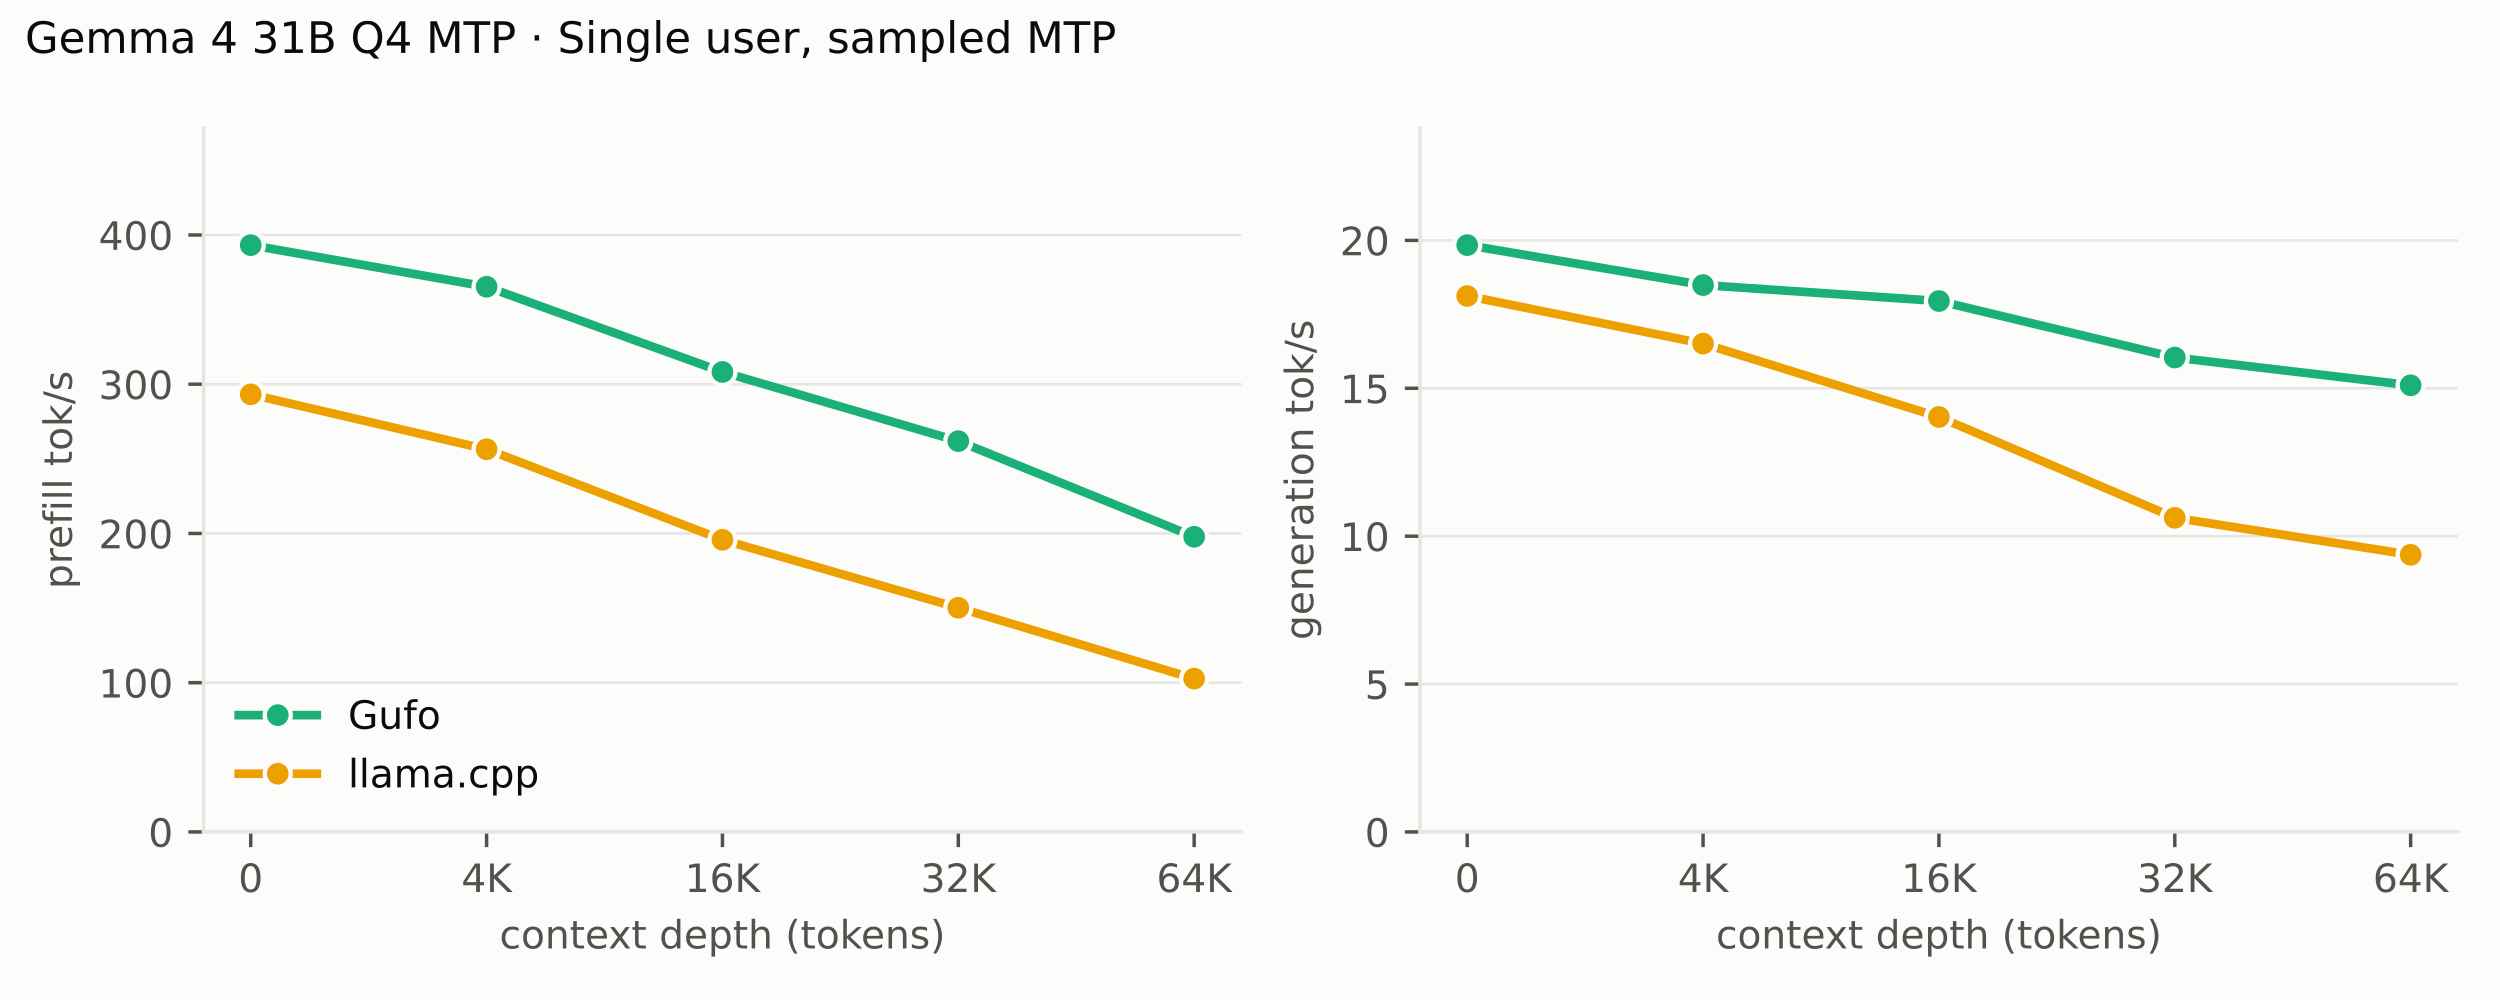
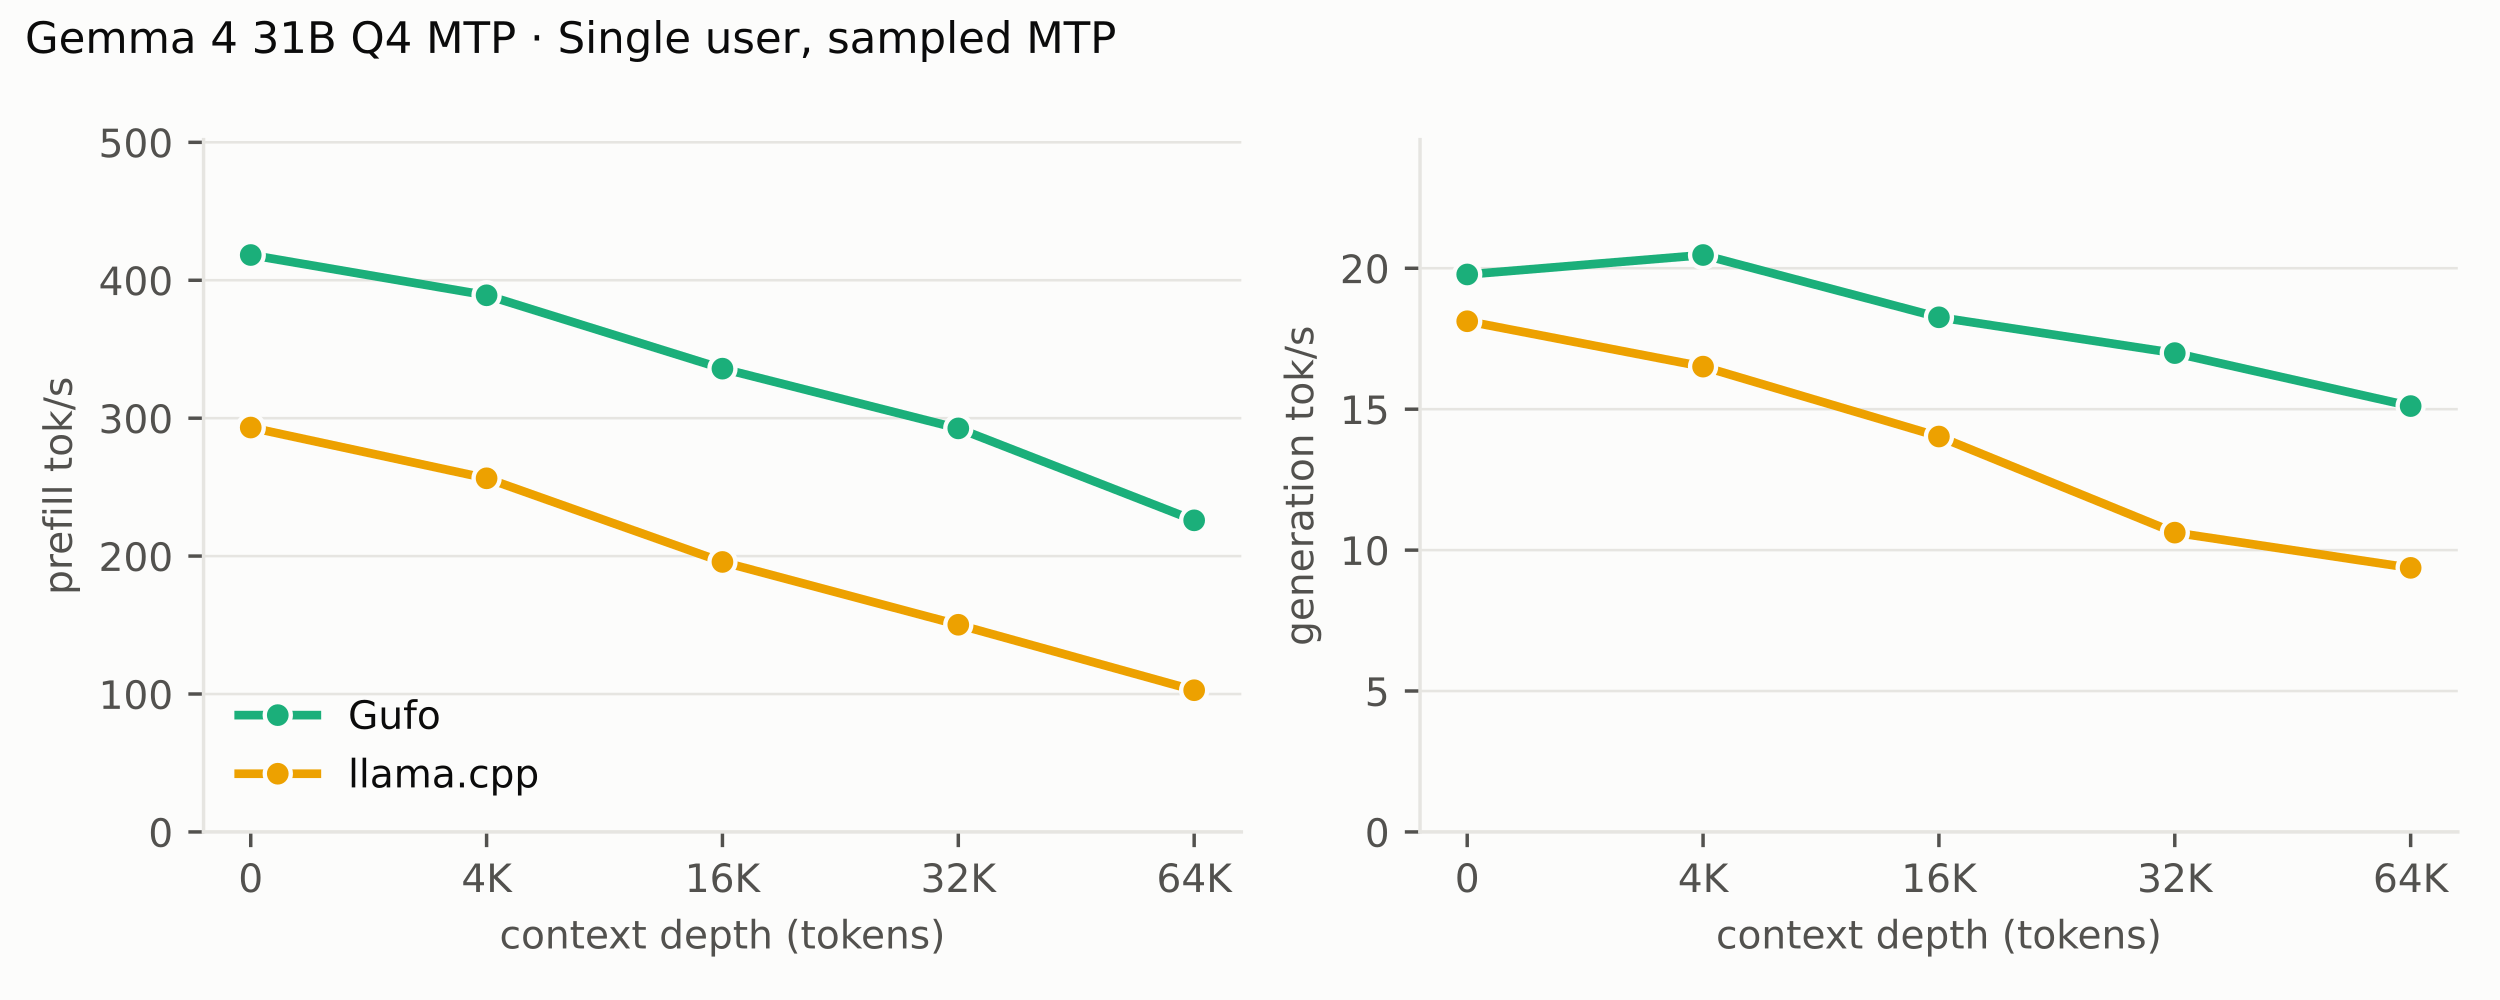
<svg xmlns="http://www.w3.org/2000/svg" xmlns:xlink="http://www.w3.org/1999/xlink" width="576pt" height="230.4pt" viewBox="0 0 576 230.4" version="1.1">
  <defs>
    <style type="text/css">*{stroke-linejoin: round; stroke-linecap: butt}</style>
  </defs>
  <g id="figure_1">
    <g id="patch_1">
      <path d="M 0 230.4 L 576 230.4 L 576 0 L 0 0 z " style="fill: #fcfcfb" />
    </g>
    <g id="axes_1">
      <g id="patch_2">
-         <path d="M 46.899 191.679 L 286.003 191.679 L 286.003 29.441 L 46.899 29.441 z " style="fill: #fcfcfb" />
+         <path d="M 46.899 191.679 L 286.003 191.679 L 286.003 32.171 L 46.899 32.171 z " style="fill: #fcfcfb" />
      </g>
      <g id="matplotlib.axis_1">
        <g id="xtick_1">
          <g id="line2d_1">
            <defs>
              <path id="m1ebf051f68" d="M 0 0 L 0 3.5 " style="stroke: #52514e; stroke-width: 0.8" />
            </defs>
            <g>
              <use xlink:href="#m1ebf051f68" x="57.768" y="191.679" style="fill: #52514e; stroke: #52514e; stroke-width: 0.8" />
            </g>
          </g>
          <g id="text_1">
            <text style="font-size: 9px; font-family: 'DejaVu Sans', 'Bitstream Vera Sans', 'Computer Modern Sans Serif', 'Lucida Grande', 'Verdana', 'Geneva', 'Lucid', 'Arial', 'Helvetica', 'Avant Garde', sans-serif; text-anchor: middle; fill: #52514e" x="57.768" y="205.517" transform="rotate(-0 57.7678 205.5172)">0</text>
          </g>
        </g>
        <g id="xtick_2">
          <g id="line2d_2">
            <g>
              <use xlink:href="#m1ebf051f68" x="112.11" y="191.679" style="fill: #52514e; stroke: #52514e; stroke-width: 0.8" />
            </g>
          </g>
          <g id="text_2">
            <text style="font-size: 9px; font-family: 'DejaVu Sans', 'Bitstream Vera Sans', 'Computer Modern Sans Serif', 'Lucida Grande', 'Verdana', 'Geneva', 'Lucid', 'Arial', 'Helvetica', 'Avant Garde', sans-serif; text-anchor: middle; fill: #52514e" x="112.11" y="205.517" transform="rotate(-0 112.1095 205.5172)">4K</text>
          </g>
        </g>
        <g id="xtick_3">
          <g id="line2d_3">
            <g>
              <use xlink:href="#m1ebf051f68" x="166.451" y="191.679" style="fill: #52514e; stroke: #52514e; stroke-width: 0.8" />
            </g>
          </g>
          <g id="text_3">
            <text style="font-size: 9px; font-family: 'DejaVu Sans', 'Bitstream Vera Sans', 'Computer Modern Sans Serif', 'Lucida Grande', 'Verdana', 'Geneva', 'Lucid', 'Arial', 'Helvetica', 'Avant Garde', sans-serif; text-anchor: middle; fill: #52514e" x="166.451" y="205.517" transform="rotate(-0 166.4513 205.5172)">16K</text>
          </g>
        </g>
        <g id="xtick_4">
          <g id="line2d_4">
            <g>
              <use xlink:href="#m1ebf051f68" x="220.793" y="191.679" style="fill: #52514e; stroke: #52514e; stroke-width: 0.8" />
            </g>
          </g>
          <g id="text_4">
            <text style="font-size: 9px; font-family: 'DejaVu Sans', 'Bitstream Vera Sans', 'Computer Modern Sans Serif', 'Lucida Grande', 'Verdana', 'Geneva', 'Lucid', 'Arial', 'Helvetica', 'Avant Garde', sans-serif; text-anchor: middle; fill: #52514e" x="220.793" y="205.517" transform="rotate(-0 220.793 205.5172)">32K</text>
          </g>
        </g>
        <g id="xtick_5">
          <g id="line2d_5">
            <g>
              <use xlink:href="#m1ebf051f68" x="275.135" y="191.679" style="fill: #52514e; stroke: #52514e; stroke-width: 0.8" />
            </g>
          </g>
          <g id="text_5">
            <text style="font-size: 9px; font-family: 'DejaVu Sans', 'Bitstream Vera Sans', 'Computer Modern Sans Serif', 'Lucida Grande', 'Verdana', 'Geneva', 'Lucid', 'Arial', 'Helvetica', 'Avant Garde', sans-serif; text-anchor: middle; fill: #52514e" x="275.135" y="205.517" transform="rotate(-0 275.1348 205.5172)">64K</text>
          </g>
        </g>
        <g id="text_6">
          <text style="font-size: 9px; font-family: 'DejaVu Sans', 'Bitstream Vera Sans', 'Computer Modern Sans Serif', 'Lucida Grande', 'Verdana', 'Geneva', 'Lucid', 'Arial', 'Helvetica', 'Avant Garde', sans-serif; text-anchor: middle; fill: #52514e" x="166.451" y="218.518" transform="rotate(-0 166.4513 218.5179)">context depth (tokens)</text>
        </g>
      </g>
      <g id="matplotlib.axis_2">
        <g id="ytick_1">
          <g id="line2d_6">
-             <path d="M 46.899 191.679 L 286.003 191.679 " clip-path="url(#pf5ccb981f5)" style="fill: none; stroke: #e6e5e1; stroke-width: 0.6; stroke-linecap: square" />
+             <path d="M 46.899 191.679 L 286.003 191.679 " clip-path="url(#p202beeb99e)" style="fill: none; stroke: #e6e5e1; stroke-width: 0.6; stroke-linecap: square" />
          </g>
          <g id="line2d_7">
            <defs>
              <path id="m680e5b1e24" d="M 0 0 L -3.5 0 " style="stroke: #52514e; stroke-width: 0.8" />
            </defs>
            <g>
              <use xlink:href="#m680e5b1e24" x="46.899" y="191.679" style="fill: #52514e; stroke: #52514e; stroke-width: 0.8" />
            </g>
          </g>
          <g id="text_7">
            <text style="font-size: 9px; font-family: 'DejaVu Sans', 'Bitstream Vera Sans', 'Computer Modern Sans Serif', 'Lucida Grande', 'Verdana', 'Geneva', 'Lucid', 'Arial', 'Helvetica', 'Avant Garde', sans-serif; text-anchor: end; fill: #52514e" x="39.899" y="195.098" transform="rotate(-0 39.89945 195.0982)">0</text>
          </g>
        </g>
        <g id="ytick_2">
          <g id="line2d_8">
-             <path d="M 46.899 157.294 L 286.003 157.294 " clip-path="url(#pf5ccb981f5)" style="fill: none; stroke: #e6e5e1; stroke-width: 0.6; stroke-linecap: square" />
+             <path d="M 46.899 159.901 L 286.003 159.901 " clip-path="url(#p202beeb99e)" style="fill: none; stroke: #e6e5e1; stroke-width: 0.6; stroke-linecap: square" />
          </g>
          <g id="line2d_9">
            <g>
-               <use xlink:href="#m680e5b1e24" x="46.899" y="157.294" style="fill: #52514e; stroke: #52514e; stroke-width: 0.8" />
+               <use xlink:href="#m680e5b1e24" x="46.899" y="159.901" style="fill: #52514e; stroke: #52514e; stroke-width: 0.8" />
            </g>
          </g>
          <g id="text_8">
-             <text style="font-size: 9px; font-family: 'DejaVu Sans', 'Bitstream Vera Sans', 'Computer Modern Sans Serif', 'Lucida Grande', 'Verdana', 'Geneva', 'Lucid', 'Arial', 'Helvetica', 'Avant Garde', sans-serif; text-anchor: end; fill: #52514e" x="39.899" y="160.713" transform="rotate(-0 39.89945 160.7131)">100</text>
+             <text style="font-size: 9px; font-family: 'DejaVu Sans', 'Bitstream Vera Sans', 'Computer Modern Sans Serif', 'Lucida Grande', 'Verdana', 'Geneva', 'Lucid', 'Arial', 'Helvetica', 'Avant Garde', sans-serif; text-anchor: end; fill: #52514e" x="39.899" y="163.32" transform="rotate(-0 39.89945 163.3204)">100</text>
          </g>
        </g>
        <g id="ytick_3">
          <g id="line2d_10">
-             <path d="M 46.899 122.909 L 286.003 122.909 " clip-path="url(#pf5ccb981f5)" style="fill: none; stroke: #e6e5e1; stroke-width: 0.6; stroke-linecap: square" />
+             <path d="M 46.899 128.124 L 286.003 128.124 " clip-path="url(#p202beeb99e)" style="fill: none; stroke: #e6e5e1; stroke-width: 0.6; stroke-linecap: square" />
          </g>
          <g id="line2d_11">
            <g>
-               <use xlink:href="#m680e5b1e24" x="46.899" y="122.909" style="fill: #52514e; stroke: #52514e; stroke-width: 0.8" />
+               <use xlink:href="#m680e5b1e24" x="46.899" y="128.124" style="fill: #52514e; stroke: #52514e; stroke-width: 0.8" />
            </g>
          </g>
          <g id="text_9">
-             <text style="font-size: 9px; font-family: 'DejaVu Sans', 'Bitstream Vera Sans', 'Computer Modern Sans Serif', 'Lucida Grande', 'Verdana', 'Geneva', 'Lucid', 'Arial', 'Helvetica', 'Avant Garde', sans-serif; text-anchor: end; fill: #52514e" x="39.899" y="126.328" transform="rotate(-0 39.89945 126.328)">200</text>
+             <text style="font-size: 9px; font-family: 'DejaVu Sans', 'Bitstream Vera Sans', 'Computer Modern Sans Serif', 'Lucida Grande', 'Verdana', 'Geneva', 'Lucid', 'Arial', 'Helvetica', 'Avant Garde', sans-serif; text-anchor: end; fill: #52514e" x="39.899" y="131.543" transform="rotate(-0 39.89945 131.5426)">200</text>
          </g>
        </g>
        <g id="ytick_4">
          <g id="line2d_12">
-             <path d="M 46.899 88.524 L 286.003 88.524 " clip-path="url(#pf5ccb981f5)" style="fill: none; stroke: #e6e5e1; stroke-width: 0.6; stroke-linecap: square" />
+             <path d="M 46.899 96.346 L 286.003 96.346 " clip-path="url(#p202beeb99e)" style="fill: none; stroke: #e6e5e1; stroke-width: 0.6; stroke-linecap: square" />
          </g>
          <g id="line2d_13">
            <g>
-               <use xlink:href="#m680e5b1e24" x="46.899" y="88.524" style="fill: #52514e; stroke: #52514e; stroke-width: 0.8" />
+               <use xlink:href="#m680e5b1e24" x="46.899" y="96.346" style="fill: #52514e; stroke: #52514e; stroke-width: 0.8" />
            </g>
          </g>
          <g id="text_10">
-             <text style="font-size: 9px; font-family: 'DejaVu Sans', 'Bitstream Vera Sans', 'Computer Modern Sans Serif', 'Lucida Grande', 'Verdana', 'Geneva', 'Lucid', 'Arial', 'Helvetica', 'Avant Garde', sans-serif; text-anchor: end; fill: #52514e" x="39.899" y="91.943" transform="rotate(-0 39.89945 91.94295)">300</text>
+             <text style="font-size: 9px; font-family: 'DejaVu Sans', 'Bitstream Vera Sans', 'Computer Modern Sans Serif', 'Lucida Grande', 'Verdana', 'Geneva', 'Lucid', 'Arial', 'Helvetica', 'Avant Garde', sans-serif; text-anchor: end; fill: #52514e" x="39.899" y="99.765" transform="rotate(-0 39.89945 99.76482)">300</text>
          </g>
        </g>
        <g id="ytick_5">
          <g id="line2d_14">
-             <path d="M 46.899 54.139 L 286.003 54.139 " clip-path="url(#pf5ccb981f5)" style="fill: none; stroke: #e6e5e1; stroke-width: 0.6; stroke-linecap: square" />
+             <path d="M 46.899 64.568 L 286.003 64.568 " clip-path="url(#p202beeb99e)" style="fill: none; stroke: #e6e5e1; stroke-width: 0.6; stroke-linecap: square" />
          </g>
          <g id="line2d_15">
            <g>
-               <use xlink:href="#m680e5b1e24" x="46.899" y="54.139" style="fill: #52514e; stroke: #52514e; stroke-width: 0.8" />
+               <use xlink:href="#m680e5b1e24" x="46.899" y="64.568" style="fill: #52514e; stroke: #52514e; stroke-width: 0.8" />
            </g>
          </g>
          <g id="text_11">
-             <text style="font-size: 9px; font-family: 'DejaVu Sans', 'Bitstream Vera Sans', 'Computer Modern Sans Serif', 'Lucida Grande', 'Verdana', 'Geneva', 'Lucid', 'Arial', 'Helvetica', 'Avant Garde', sans-serif; text-anchor: end; fill: #52514e" x="39.899" y="57.558" transform="rotate(-0 39.89945 57.55785)">400</text>
-           </g>
-         </g>
-         <g id="text_12">
-           <text style="font-size: 9px; font-family: 'DejaVu Sans', 'Bitstream Vera Sans', 'Computer Modern Sans Serif', 'Lucida Grande', 'Verdana', 'Geneva', 'Lucid', 'Arial', 'Helvetica', 'Avant Garde', sans-serif; text-anchor: middle; fill: #52514e" x="16.559" y="110.56" transform="rotate(-90 16.55859 110.56)">prefill tok/s</text>
-         </g>
-       </g>
-       <g id="line2d_16">
-         <path d="M 57.768 56.481 L 112.11 66.067 L 166.451 85.698 L 220.793 101.642 L 275.135 123.676 " clip-path="url(#pf5ccb981f5)" style="fill: none; stroke: #1baf7a; stroke-width: 2; stroke-linecap: square" />
+             <text style="font-size: 9px; font-family: 'DejaVu Sans', 'Bitstream Vera Sans', 'Computer Modern Sans Serif', 'Lucida Grande', 'Verdana', 'Geneva', 'Lucid', 'Arial', 'Helvetica', 'Avant Garde', sans-serif; text-anchor: end; fill: #52514e" x="39.899" y="67.987" transform="rotate(-0 39.89945 67.98701)">400</text>
+           </g>
+         </g>
+         <g id="ytick_6">
+           <g id="line2d_16">
+             <path d="M 46.899 32.79 L 286.003 32.79 " clip-path="url(#p202beeb99e)" style="fill: none; stroke: #e6e5e1; stroke-width: 0.6; stroke-linecap: square" />
+           </g>
+           <g id="line2d_17">
+             <g>
+               <use xlink:href="#m680e5b1e24" x="46.899" y="32.79" style="fill: #52514e; stroke: #52514e; stroke-width: 0.8" />
+             </g>
+           </g>
+           <g id="text_12">
+             <text style="font-size: 9px; font-family: 'DejaVu Sans', 'Bitstream Vera Sans', 'Computer Modern Sans Serif', 'Lucida Grande', 'Verdana', 'Geneva', 'Lucid', 'Arial', 'Helvetica', 'Avant Garde', sans-serif; text-anchor: end; fill: #52514e" x="39.899" y="36.209" transform="rotate(-0 39.89945 36.2092)">500</text>
+           </g>
+         </g>
+         <g id="text_13">
+           <text style="font-size: 9px; font-family: 'DejaVu Sans', 'Bitstream Vera Sans', 'Computer Modern Sans Serif', 'Lucida Grande', 'Verdana', 'Geneva', 'Lucid', 'Arial', 'Helvetica', 'Avant Garde', sans-serif; text-anchor: middle; fill: #52514e" x="16.559" y="111.925" transform="rotate(-90 16.55859 111.9253)">prefill tok/s</text>
+         </g>
+       </g>
+       <g id="line2d_18">
+         <path d="M 57.768 58.756 L 112.11 68.035 L 166.451 84.938 L 220.793 98.701 L 275.135 119.884 " clip-path="url(#p202beeb99e)" style="fill: none; stroke: #1baf7a; stroke-width: 2; stroke-linecap: square" />
        <defs>
          <path id="m52f97da8ad" d="M 0 3 C 0.796 3 1.559 2.684 2.121 2.121 C 2.684 1.559 3 0.796 3 0 C 3 -0.796 2.684 -1.559 2.121 -2.121 C 1.559 -2.684 0.796 -3 0 -3 C -0.796 -3 -1.559 -2.684 -2.121 -2.121 C -2.684 -1.559 -3 -0.796 -3 0 C -3 0.796 -2.684 1.559 -2.121 2.121 C -1.559 2.684 -0.796 3 0 3 z " style="stroke: #fcfcfb" />
        </defs>
-         <g clip-path="url(#pf5ccb981f5)">
-           <use xlink:href="#m52f97da8ad" x="57.768" y="56.481" style="fill: #1baf7a; stroke: #fcfcfb" />
-           <use xlink:href="#m52f97da8ad" x="112.11" y="66.067" style="fill: #1baf7a; stroke: #fcfcfb" />
-           <use xlink:href="#m52f97da8ad" x="166.451" y="85.698" style="fill: #1baf7a; stroke: #fcfcfb" />
-           <use xlink:href="#m52f97da8ad" x="220.793" y="101.642" style="fill: #1baf7a; stroke: #fcfcfb" />
-           <use xlink:href="#m52f97da8ad" x="275.135" y="123.676" style="fill: #1baf7a; stroke: #fcfcfb" />
-         </g>
-       </g>
-       <g id="line2d_17">
-         <path d="M 57.768 90.859 L 112.11 103.516 L 166.451 124.37 L 220.793 140.029 L 275.135 156.349 " clip-path="url(#pf5ccb981f5)" style="fill: none; stroke: #eda100; stroke-width: 2; stroke-linecap: square" />
+         <g clip-path="url(#p202beeb99e)">
+           <use xlink:href="#m52f97da8ad" x="57.768" y="58.756" style="fill: #1baf7a; stroke: #fcfcfb" />
+           <use xlink:href="#m52f97da8ad" x="112.11" y="68.035" style="fill: #1baf7a; stroke: #fcfcfb" />
+           <use xlink:href="#m52f97da8ad" x="166.451" y="84.938" style="fill: #1baf7a; stroke: #fcfcfb" />
+           <use xlink:href="#m52f97da8ad" x="220.793" y="98.701" style="fill: #1baf7a; stroke: #fcfcfb" />
+           <use xlink:href="#m52f97da8ad" x="275.135" y="119.884" style="fill: #1baf7a; stroke: #fcfcfb" />
+         </g>
+       </g>
+       <g id="line2d_19">
+         <path d="M 57.768 98.504 L 112.11 110.201 L 166.451 129.474 L 220.793 143.946 L 275.135 159.028 " clip-path="url(#p202beeb99e)" style="fill: none; stroke: #eda100; stroke-width: 2; stroke-linecap: square" />
        <defs>
          <path id="mb9ac056d34" d="M 0 3 C 0.796 3 1.559 2.684 2.121 2.121 C 2.684 1.559 3 0.796 3 0 C 3 -0.796 2.684 -1.559 2.121 -2.121 C 1.559 -2.684 0.796 -3 0 -3 C -0.796 -3 -1.559 -2.684 -2.121 -2.121 C -2.684 -1.559 -3 -0.796 -3 0 C -3 0.796 -2.684 1.559 -2.121 2.121 C -1.559 2.684 -0.796 3 0 3 z " style="stroke: #fcfcfb" />
        </defs>
-         <g clip-path="url(#pf5ccb981f5)">
-           <use xlink:href="#mb9ac056d34" x="57.768" y="90.859" style="fill: #eda100; stroke: #fcfcfb" />
-           <use xlink:href="#mb9ac056d34" x="112.11" y="103.516" style="fill: #eda100; stroke: #fcfcfb" />
-           <use xlink:href="#mb9ac056d34" x="166.451" y="124.37" style="fill: #eda100; stroke: #fcfcfb" />
-           <use xlink:href="#mb9ac056d34" x="220.793" y="140.029" style="fill: #eda100; stroke: #fcfcfb" />
-           <use xlink:href="#mb9ac056d34" x="275.135" y="156.349" style="fill: #eda100; stroke: #fcfcfb" />
+         <g clip-path="url(#p202beeb99e)">
+           <use xlink:href="#mb9ac056d34" x="57.768" y="98.504" style="fill: #eda100; stroke: #fcfcfb" />
+           <use xlink:href="#mb9ac056d34" x="112.11" y="110.201" style="fill: #eda100; stroke: #fcfcfb" />
+           <use xlink:href="#mb9ac056d34" x="166.451" y="129.474" style="fill: #eda100; stroke: #fcfcfb" />
+           <use xlink:href="#mb9ac056d34" x="220.793" y="143.946" style="fill: #eda100; stroke: #fcfcfb" />
+           <use xlink:href="#mb9ac056d34" x="275.135" y="159.028" style="fill: #eda100; stroke: #fcfcfb" />
        </g>
      </g>
      <g id="patch_3">
-         <path d="M 46.899 191.679 L 46.899 29.441 " style="fill: none; stroke: #e6e5e1; stroke-width: 0.8; stroke-linejoin: miter; stroke-linecap: square" />
+         <path d="M 46.899 191.679 L 46.899 32.171 " style="fill: none; stroke: #e6e5e1; stroke-width: 0.8; stroke-linejoin: miter; stroke-linecap: square" />
      </g>
      <g id="patch_4">
        <path d="M 46.899 191.679 L 286.003 191.679 " style="fill: none; stroke: #e6e5e1; stroke-width: 0.8; stroke-linejoin: miter; stroke-linecap: square" />
      </g>
      <g id="legend_1">
-         <g id="line2d_18">
+         <g id="line2d_20">
          <path d="M 54.999 164.766 L 63.999 164.766 L 72.999 164.766 " style="fill: none; stroke: #1baf7a; stroke-width: 2; stroke-linecap: square" />
          <g>
            <use xlink:href="#m52f97da8ad" x="63.999" y="164.766" style="fill: #1baf7a; stroke: #fcfcfb" />
          </g>
        </g>
-         <g id="text_13">
+         <g id="text_14">
          <text style="font-size: 9px; font-family: 'DejaVu Sans', 'Bitstream Vera Sans', 'Computer Modern Sans Serif', 'Lucida Grande', 'Verdana', 'Geneva', 'Lucid', 'Arial', 'Helvetica', 'Avant Garde', sans-serif; text-anchor: start; fill: #0b0b0b" x="80.199" y="167.916" transform="rotate(-0 80.19945 167.9165)">Gufo</text>
        </g>
-         <g id="line2d_19">
+         <g id="line2d_21">
          <path d="M 54.999 178.267 L 63.999 178.267 L 72.999 178.267 " style="fill: none; stroke: #eda100; stroke-width: 2; stroke-linecap: square" />
          <g>
            <use xlink:href="#mb9ac056d34" x="63.999" y="178.267" style="fill: #eda100; stroke: #fcfcfb" />
          </g>
        </g>
-         <g id="text_14">
+         <g id="text_15">
          <text style="font-size: 9px; font-family: 'DejaVu Sans', 'Bitstream Vera Sans', 'Computer Modern Sans Serif', 'Lucida Grande', 'Verdana', 'Geneva', 'Lucid', 'Arial', 'Helvetica', 'Avant Garde', sans-serif; text-anchor: start; fill: #0b0b0b" x="80.199" y="181.417" transform="rotate(-0 80.19945 181.4172)">llama.cpp</text>
        </g>
      </g>
    </g>
    <g id="axes_2">
      <g id="patch_5">
-         <path d="M 327.176 191.679 L 566.28 191.679 L 566.28 29.441 L 327.176 29.441 z " style="fill: #fcfcfb" />
+         <path d="M 327.176 191.679 L 566.28 191.679 L 566.28 32.171 L 327.176 32.171 z " style="fill: #fcfcfb" />
      </g>
      <g id="matplotlib.axis_3">
        <g id="xtick_6">
-           <g id="line2d_20">
+           <g id="line2d_22">
            <g>
              <use xlink:href="#m1ebf051f68" x="338.045" y="191.679" style="fill: #52514e; stroke: #52514e; stroke-width: 0.8" />
            </g>
          </g>
-           <g id="text_15">
+           <g id="text_16">
            <text style="font-size: 9px; font-family: 'DejaVu Sans', 'Bitstream Vera Sans', 'Computer Modern Sans Serif', 'Lucida Grande', 'Verdana', 'Geneva', 'Lucid', 'Arial', 'Helvetica', 'Avant Garde', sans-serif; text-anchor: middle; fill: #52514e" x="338.045" y="205.517" transform="rotate(-0 338.0447 205.5172)">0</text>
          </g>
        </g>
        <g id="xtick_7">
-           <g id="line2d_21">
+           <g id="line2d_23">
            <g>
              <use xlink:href="#m1ebf051f68" x="392.386" y="191.679" style="fill: #52514e; stroke: #52514e; stroke-width: 0.8" />
            </g>
          </g>
-           <g id="text_16">
+           <g id="text_17">
            <text style="font-size: 9px; font-family: 'DejaVu Sans', 'Bitstream Vera Sans', 'Computer Modern Sans Serif', 'Lucida Grande', 'Verdana', 'Geneva', 'Lucid', 'Arial', 'Helvetica', 'Avant Garde', sans-serif; text-anchor: middle; fill: #52514e" x="392.386" y="205.517" transform="rotate(-0 392.3864 205.5172)">4K</text>
          </g>
        </g>
        <g id="xtick_8">
-           <g id="line2d_22">
+           <g id="line2d_24">
            <g>
              <use xlink:href="#m1ebf051f68" x="446.728" y="191.679" style="fill: #52514e; stroke: #52514e; stroke-width: 0.8" />
            </g>
          </g>
-           <g id="text_17">
+           <g id="text_18">
            <text style="font-size: 9px; font-family: 'DejaVu Sans', 'Bitstream Vera Sans', 'Computer Modern Sans Serif', 'Lucida Grande', 'Verdana', 'Geneva', 'Lucid', 'Arial', 'Helvetica', 'Avant Garde', sans-serif; text-anchor: middle; fill: #52514e" x="446.728" y="205.517" transform="rotate(-0 446.7282 205.5172)">16K</text>
          </g>
        </g>
        <g id="xtick_9">
-           <g id="line2d_23">
+           <g id="line2d_25">
            <g>
              <use xlink:href="#m1ebf051f68" x="501.07" y="191.679" style="fill: #52514e; stroke: #52514e; stroke-width: 0.8" />
            </g>
          </g>
-           <g id="text_18">
+           <g id="text_19">
            <text style="font-size: 9px; font-family: 'DejaVu Sans', 'Bitstream Vera Sans', 'Computer Modern Sans Serif', 'Lucida Grande', 'Verdana', 'Geneva', 'Lucid', 'Arial', 'Helvetica', 'Avant Garde', sans-serif; text-anchor: middle; fill: #52514e" x="501.07" y="205.517" transform="rotate(-0 501.0699 205.5172)">32K</text>
          </g>
        </g>
        <g id="xtick_10">
-           <g id="line2d_24">
+           <g id="line2d_26">
            <g>
              <use xlink:href="#m1ebf051f68" x="555.412" y="191.679" style="fill: #52514e; stroke: #52514e; stroke-width: 0.8" />
            </g>
          </g>
-           <g id="text_19">
+           <g id="text_20">
            <text style="font-size: 9px; font-family: 'DejaVu Sans', 'Bitstream Vera Sans', 'Computer Modern Sans Serif', 'Lucida Grande', 'Verdana', 'Geneva', 'Lucid', 'Arial', 'Helvetica', 'Avant Garde', sans-serif; text-anchor: middle; fill: #52514e" x="555.412" y="205.517" transform="rotate(-0 555.4117 205.5172)">64K</text>
          </g>
        </g>
-         <g id="text_20">
+         <g id="text_21">
          <text style="font-size: 9px; font-family: 'DejaVu Sans', 'Bitstream Vera Sans', 'Computer Modern Sans Serif', 'Lucida Grande', 'Verdana', 'Geneva', 'Lucid', 'Arial', 'Helvetica', 'Avant Garde', sans-serif; text-anchor: middle; fill: #52514e" x="446.728" y="218.518" transform="rotate(-0 446.7282 218.5179)">context depth (tokens)</text>
        </g>
      </g>
      <g id="matplotlib.axis_4">
-         <g id="ytick_6">
-           <g id="line2d_25">
-             <path d="M 327.176 191.679 L 566.28 191.679 " clip-path="url(#p8a17e1420d)" style="fill: none; stroke: #e6e5e1; stroke-width: 0.6; stroke-linecap: square" />
-           </g>
-           <g id="line2d_26">
-             <g>
-               <use xlink:href="#m680e5b1e24" x="327.176" y="191.679" style="fill: #52514e; stroke: #52514e; stroke-width: 0.8" />
-             </g>
-           </g>
-           <g id="text_21">
-             <text style="font-size: 9px; font-family: 'DejaVu Sans', 'Bitstream Vera Sans', 'Computer Modern Sans Serif', 'Lucida Grande', 'Verdana', 'Geneva', 'Lucid', 'Arial', 'Helvetica', 'Avant Garde', sans-serif; text-anchor: end; fill: #52514e" x="320.176" y="195.098" transform="rotate(-0 320.1763 195.0982)">0</text>
-           </g>
-         </g>
        <g id="ytick_7">
          <g id="line2d_27">
-             <path d="M 327.176 157.607 L 566.28 157.607 " clip-path="url(#p8a17e1420d)" style="fill: none; stroke: #e6e5e1; stroke-width: 0.6; stroke-linecap: square" />
+             <path d="M 327.176 191.679 L 566.28 191.679 " clip-path="url(#pd8577449d3)" style="fill: none; stroke: #e6e5e1; stroke-width: 0.6; stroke-linecap: square" />
          </g>
          <g id="line2d_28">
            <g>
-               <use xlink:href="#m680e5b1e24" x="327.176" y="157.607" style="fill: #52514e; stroke: #52514e; stroke-width: 0.8" />
+               <use xlink:href="#m680e5b1e24" x="327.176" y="191.679" style="fill: #52514e; stroke: #52514e; stroke-width: 0.8" />
            </g>
          </g>
          <g id="text_22">
-             <text style="font-size: 9px; font-family: 'DejaVu Sans', 'Bitstream Vera Sans', 'Computer Modern Sans Serif', 'Lucida Grande', 'Verdana', 'Geneva', 'Lucid', 'Arial', 'Helvetica', 'Avant Garde', sans-serif; text-anchor: end; fill: #52514e" x="320.176" y="161.026" transform="rotate(-0 320.1763 161.026)">5</text>
+             <text style="font-size: 9px; font-family: 'DejaVu Sans', 'Bitstream Vera Sans', 'Computer Modern Sans Serif', 'Lucida Grande', 'Verdana', 'Geneva', 'Lucid', 'Arial', 'Helvetica', 'Avant Garde', sans-serif; text-anchor: end; fill: #52514e" x="320.176" y="195.098" transform="rotate(-0 320.1763 195.0982)">0</text>
          </g>
        </g>
        <g id="ytick_8">
          <g id="line2d_29">
-             <path d="M 327.176 123.535 L 566.28 123.535 " clip-path="url(#p8a17e1420d)" style="fill: none; stroke: #e6e5e1; stroke-width: 0.6; stroke-linecap: square" />
+             <path d="M 327.176 159.211 L 566.28 159.211 " clip-path="url(#pd8577449d3)" style="fill: none; stroke: #e6e5e1; stroke-width: 0.6; stroke-linecap: square" />
          </g>
          <g id="line2d_30">
            <g>
-               <use xlink:href="#m680e5b1e24" x="327.176" y="123.535" style="fill: #52514e; stroke: #52514e; stroke-width: 0.8" />
+               <use xlink:href="#m680e5b1e24" x="327.176" y="159.211" style="fill: #52514e; stroke: #52514e; stroke-width: 0.8" />
            </g>
          </g>
          <g id="text_23">
-             <text style="font-size: 9px; font-family: 'DejaVu Sans', 'Bitstream Vera Sans', 'Computer Modern Sans Serif', 'Lucida Grande', 'Verdana', 'Geneva', 'Lucid', 'Arial', 'Helvetica', 'Avant Garde', sans-serif; text-anchor: end; fill: #52514e" x="320.176" y="126.954" transform="rotate(-0 320.1763 126.9537)">10</text>
+             <text style="font-size: 9px; font-family: 'DejaVu Sans', 'Bitstream Vera Sans', 'Computer Modern Sans Serif', 'Lucida Grande', 'Verdana', 'Geneva', 'Lucid', 'Arial', 'Helvetica', 'Avant Garde', sans-serif; text-anchor: end; fill: #52514e" x="320.176" y="162.63" transform="rotate(-0 320.1763 162.6304)">5</text>
          </g>
        </g>
        <g id="ytick_9">
          <g id="line2d_31">
-             <path d="M 327.176 89.462 L 566.28 89.462 " clip-path="url(#p8a17e1420d)" style="fill: none; stroke: #e6e5e1; stroke-width: 0.6; stroke-linecap: square" />
+             <path d="M 327.176 126.744 L 566.28 126.744 " clip-path="url(#pd8577449d3)" style="fill: none; stroke: #e6e5e1; stroke-width: 0.6; stroke-linecap: square" />
          </g>
          <g id="line2d_32">
            <g>
-               <use xlink:href="#m680e5b1e24" x="327.176" y="89.462" style="fill: #52514e; stroke: #52514e; stroke-width: 0.8" />
+               <use xlink:href="#m680e5b1e24" x="327.176" y="126.744" style="fill: #52514e; stroke: #52514e; stroke-width: 0.8" />
            </g>
          </g>
          <g id="text_24">
-             <text style="font-size: 9px; font-family: 'DejaVu Sans', 'Bitstream Vera Sans', 'Computer Modern Sans Serif', 'Lucida Grande', 'Verdana', 'Geneva', 'Lucid', 'Arial', 'Helvetica', 'Avant Garde', sans-serif; text-anchor: end; fill: #52514e" x="320.176" y="92.881" transform="rotate(-0 320.1763 92.88143)">15</text>
+             <text style="font-size: 9px; font-family: 'DejaVu Sans', 'Bitstream Vera Sans', 'Computer Modern Sans Serif', 'Lucida Grande', 'Verdana', 'Geneva', 'Lucid', 'Arial', 'Helvetica', 'Avant Garde', sans-serif; text-anchor: end; fill: #52514e" x="320.176" y="130.163" transform="rotate(-0 320.1763 130.1625)">10</text>
          </g>
        </g>
        <g id="ytick_10">
          <g id="line2d_33">
-             <path d="M 327.176 55.39 L 566.28 55.39 " clip-path="url(#p8a17e1420d)" style="fill: none; stroke: #e6e5e1; stroke-width: 0.6; stroke-linecap: square" />
+             <path d="M 327.176 94.276 L 566.28 94.276 " clip-path="url(#pd8577449d3)" style="fill: none; stroke: #e6e5e1; stroke-width: 0.6; stroke-linecap: square" />
          </g>
          <g id="line2d_34">
            <g>
-               <use xlink:href="#m680e5b1e24" x="327.176" y="55.39" style="fill: #52514e; stroke: #52514e; stroke-width: 0.8" />
+               <use xlink:href="#m680e5b1e24" x="327.176" y="94.276" style="fill: #52514e; stroke: #52514e; stroke-width: 0.8" />
            </g>
          </g>
          <g id="text_25">
-             <text style="font-size: 9px; font-family: 'DejaVu Sans', 'Bitstream Vera Sans', 'Computer Modern Sans Serif', 'Lucida Grande', 'Verdana', 'Geneva', 'Lucid', 'Arial', 'Helvetica', 'Avant Garde', sans-serif; text-anchor: end; fill: #52514e" x="320.176" y="58.809" transform="rotate(-0 320.1763 58.80917)">20</text>
-           </g>
-         </g>
-         <g id="text_26">
-           <text style="font-size: 9px; font-family: 'DejaVu Sans', 'Bitstream Vera Sans', 'Computer Modern Sans Serif', 'Lucida Grande', 'Verdana', 'Geneva', 'Lucid', 'Arial', 'Helvetica', 'Avant Garde', sans-serif; text-anchor: middle; fill: #52514e" x="302.562" y="110.56" transform="rotate(-90 302.5617 110.56)">generation tok/s</text>
-         </g>
-       </g>
-       <g id="line2d_35">
-         <path d="M 338.045 56.481 L 392.386 65.68 L 446.728 69.36 L 501.07 82.375 L 555.412 88.781 " clip-path="url(#p8a17e1420d)" style="fill: none; stroke: #1baf7a; stroke-width: 2; stroke-linecap: square" />
-         <g clip-path="url(#p8a17e1420d)">
-           <use xlink:href="#m52f97da8ad" x="338.045" y="56.481" style="fill: #1baf7a; stroke: #fcfcfb" />
-           <use xlink:href="#m52f97da8ad" x="392.386" y="65.68" style="fill: #1baf7a; stroke: #fcfcfb" />
-           <use xlink:href="#m52f97da8ad" x="446.728" y="69.36" style="fill: #1baf7a; stroke: #fcfcfb" />
-           <use xlink:href="#m52f97da8ad" x="501.07" y="82.375" style="fill: #1baf7a; stroke: #fcfcfb" />
-           <use xlink:href="#m52f97da8ad" x="555.412" y="88.781" style="fill: #1baf7a; stroke: #fcfcfb" />
-         </g>
-       </g>
-       <g id="line2d_36">
-         <path d="M 338.045 68.201 L 392.386 79.173 L 446.728 96.073 L 501.07 119.31 L 555.412 127.828 " clip-path="url(#p8a17e1420d)" style="fill: none; stroke: #eda100; stroke-width: 2; stroke-linecap: square" />
-         <g clip-path="url(#p8a17e1420d)">
-           <use xlink:href="#mb9ac056d34" x="338.045" y="68.201" style="fill: #eda100; stroke: #fcfcfb" />
-           <use xlink:href="#mb9ac056d34" x="392.386" y="79.173" style="fill: #eda100; stroke: #fcfcfb" />
-           <use xlink:href="#mb9ac056d34" x="446.728" y="96.073" style="fill: #eda100; stroke: #fcfcfb" />
-           <use xlink:href="#mb9ac056d34" x="501.07" y="119.31" style="fill: #eda100; stroke: #fcfcfb" />
-           <use xlink:href="#mb9ac056d34" x="555.412" y="127.828" style="fill: #eda100; stroke: #fcfcfb" />
+             <text style="font-size: 9px; font-family: 'DejaVu Sans', 'Bitstream Vera Sans', 'Computer Modern Sans Serif', 'Lucida Grande', 'Verdana', 'Geneva', 'Lucid', 'Arial', 'Helvetica', 'Avant Garde', sans-serif; text-anchor: end; fill: #52514e" x="320.176" y="97.695" transform="rotate(-0 320.1763 97.69468)">15</text>
+           </g>
+         </g>
+         <g id="ytick_11">
+           <g id="line2d_35">
+             <path d="M 327.176 61.808 L 566.28 61.808 " clip-path="url(#pd8577449d3)" style="fill: none; stroke: #e6e5e1; stroke-width: 0.6; stroke-linecap: square" />
+           </g>
+           <g id="line2d_36">
+             <g>
+               <use xlink:href="#m680e5b1e24" x="327.176" y="61.808" style="fill: #52514e; stroke: #52514e; stroke-width: 0.8" />
+             </g>
+           </g>
+           <g id="text_26">
+             <text style="font-size: 9px; font-family: 'DejaVu Sans', 'Bitstream Vera Sans', 'Computer Modern Sans Serif', 'Lucida Grande', 'Verdana', 'Geneva', 'Lucid', 'Arial', 'Helvetica', 'Avant Garde', sans-serif; text-anchor: end; fill: #52514e" x="320.176" y="65.227" transform="rotate(-0 320.1763 65.22683)">20</text>
+           </g>
+         </g>
+         <g id="text_27">
+           <text style="font-size: 9px; font-family: 'DejaVu Sans', 'Bitstream Vera Sans', 'Computer Modern Sans Serif', 'Lucida Grande', 'Verdana', 'Geneva', 'Lucid', 'Arial', 'Helvetica', 'Avant Garde', sans-serif; text-anchor: middle; fill: #52514e" x="302.562" y="111.925" transform="rotate(-90 302.5617 111.9253)">generation tok/s</text>
+         </g>
+       </g>
+       <g id="line2d_37">
+         <path d="M 338.045 63.236 L 392.386 58.756 L 446.728 73.107 L 501.07 81.354 L 555.412 93.561 " clip-path="url(#pd8577449d3)" style="fill: none; stroke: #1baf7a; stroke-width: 2; stroke-linecap: square" />
+         <g clip-path="url(#pd8577449d3)">
+           <use xlink:href="#m52f97da8ad" x="338.045" y="63.236" style="fill: #1baf7a; stroke: #fcfcfb" />
+           <use xlink:href="#m52f97da8ad" x="392.386" y="58.756" style="fill: #1baf7a; stroke: #fcfcfb" />
+           <use xlink:href="#m52f97da8ad" x="446.728" y="73.107" style="fill: #1baf7a; stroke: #fcfcfb" />
+           <use xlink:href="#m52f97da8ad" x="501.07" y="81.354" style="fill: #1baf7a; stroke: #fcfcfb" />
+           <use xlink:href="#m52f97da8ad" x="555.412" y="93.561" style="fill: #1baf7a; stroke: #fcfcfb" />
+         </g>
+       </g>
+       <g id="line2d_38">
+         <path d="M 338.045 74.016 L 392.386 84.47 L 446.728 100.575 L 501.07 122.718 L 555.412 130.835 " clip-path="url(#pd8577449d3)" style="fill: none; stroke: #eda100; stroke-width: 2; stroke-linecap: square" />
+         <g clip-path="url(#pd8577449d3)">
+           <use xlink:href="#mb9ac056d34" x="338.045" y="74.016" style="fill: #eda100; stroke: #fcfcfb" />
+           <use xlink:href="#mb9ac056d34" x="392.386" y="84.47" style="fill: #eda100; stroke: #fcfcfb" />
+           <use xlink:href="#mb9ac056d34" x="446.728" y="100.575" style="fill: #eda100; stroke: #fcfcfb" />
+           <use xlink:href="#mb9ac056d34" x="501.07" y="122.718" style="fill: #eda100; stroke: #fcfcfb" />
+           <use xlink:href="#mb9ac056d34" x="555.412" y="130.835" style="fill: #eda100; stroke: #fcfcfb" />
        </g>
      </g>
      <g id="patch_6">
-         <path d="M 327.176 191.679 L 327.176 29.441 " style="fill: none; stroke: #e6e5e1; stroke-width: 0.8; stroke-linejoin: miter; stroke-linecap: square" />
+         <path d="M 327.176 191.679 L 327.176 32.171 " style="fill: none; stroke: #e6e5e1; stroke-width: 0.8; stroke-linejoin: miter; stroke-linecap: square" />
      </g>
      <g id="patch_7">
        <path d="M 327.176 191.679 L 566.28 191.679 " style="fill: none; stroke: #e6e5e1; stroke-width: 0.8; stroke-linejoin: miter; stroke-linecap: square" />
      </g>
    </g>
-     <g id="text_27">
+     <g id="text_28">
      <text style="font-size: 10px; font-family: 'DejaVu Sans', 'Bitstream Vera Sans', 'Computer Modern Sans Serif', 'Lucida Grande', 'Verdana', 'Geneva', 'Lucid', 'Arial', 'Helvetica', 'Avant Garde', sans-serif; text-anchor: start; fill: #0b0b0b" x="5.76" y="12.206" transform="rotate(-0 5.76 12.20644)">Gemma 4 31B Q4 MTP · Single user, sampled MTP</text>
    </g>
  </g>
  <defs>
-     <clipPath id="pf5ccb981f5">
-       <rect x="46.899" y="29.441" width="239.104" height="162.239" />
+     <clipPath id="p202beeb99e">
+       <rect x="46.899" y="32.171" width="239.104" height="159.508" />
    </clipPath>
-     <clipPath id="p8a17e1420d">
-       <rect x="327.176" y="29.441" width="239.104" height="162.239" />
+     <clipPath id="pd8577449d3">
+       <rect x="327.176" y="32.171" width="239.104" height="159.508" />
    </clipPath>
  </defs>
</svg>
